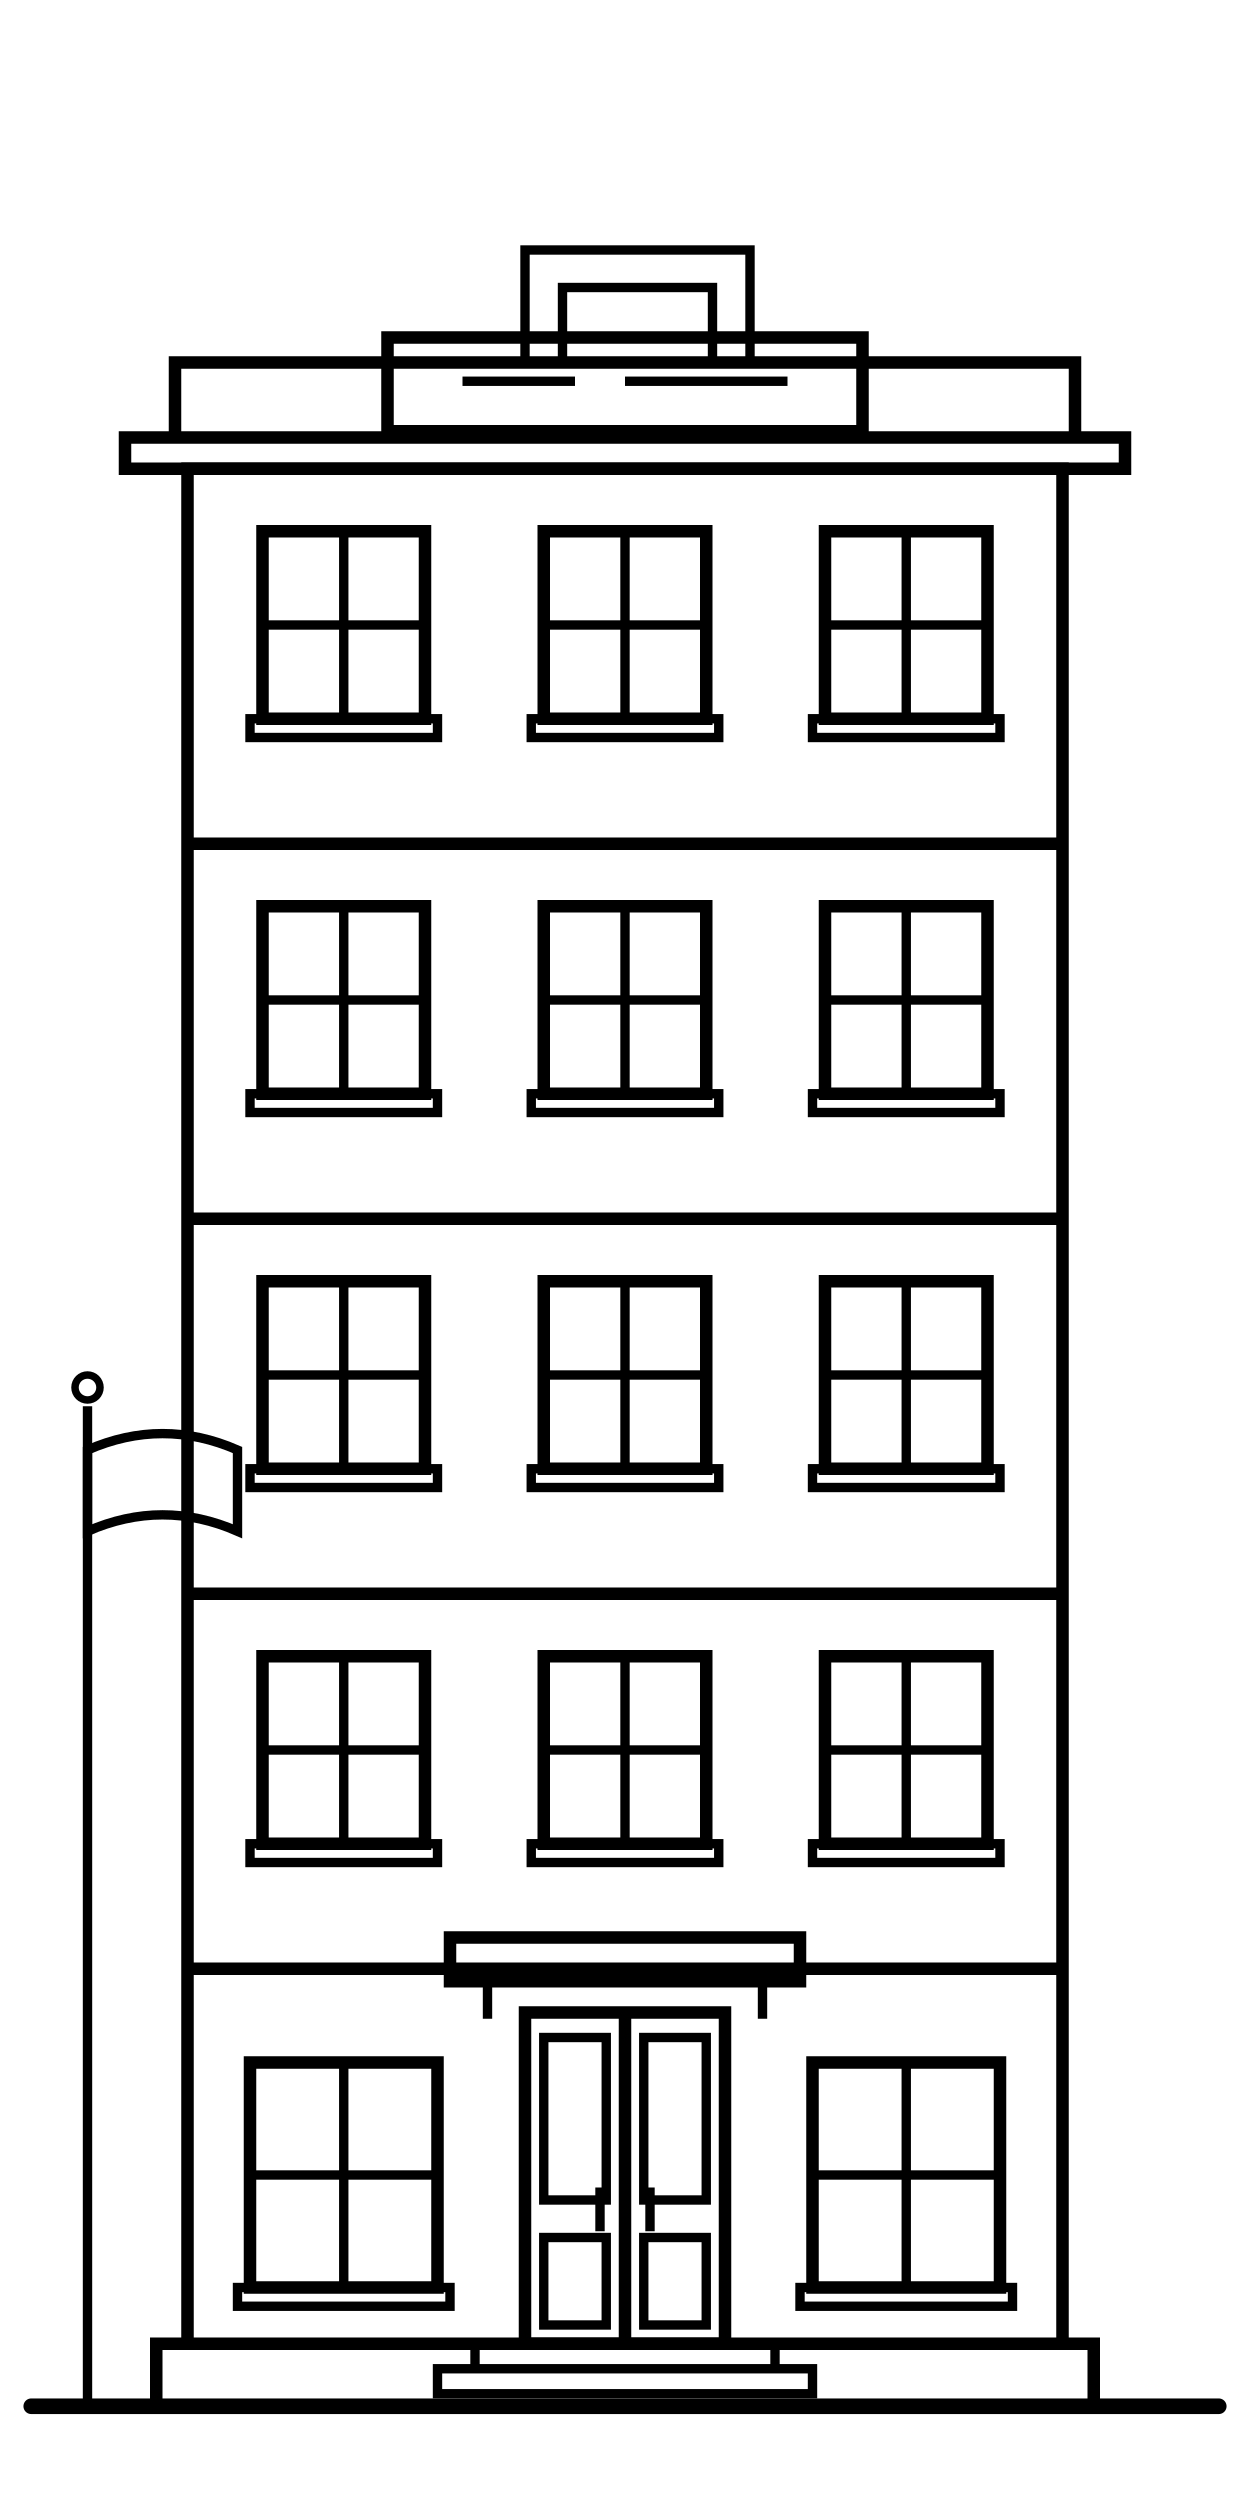
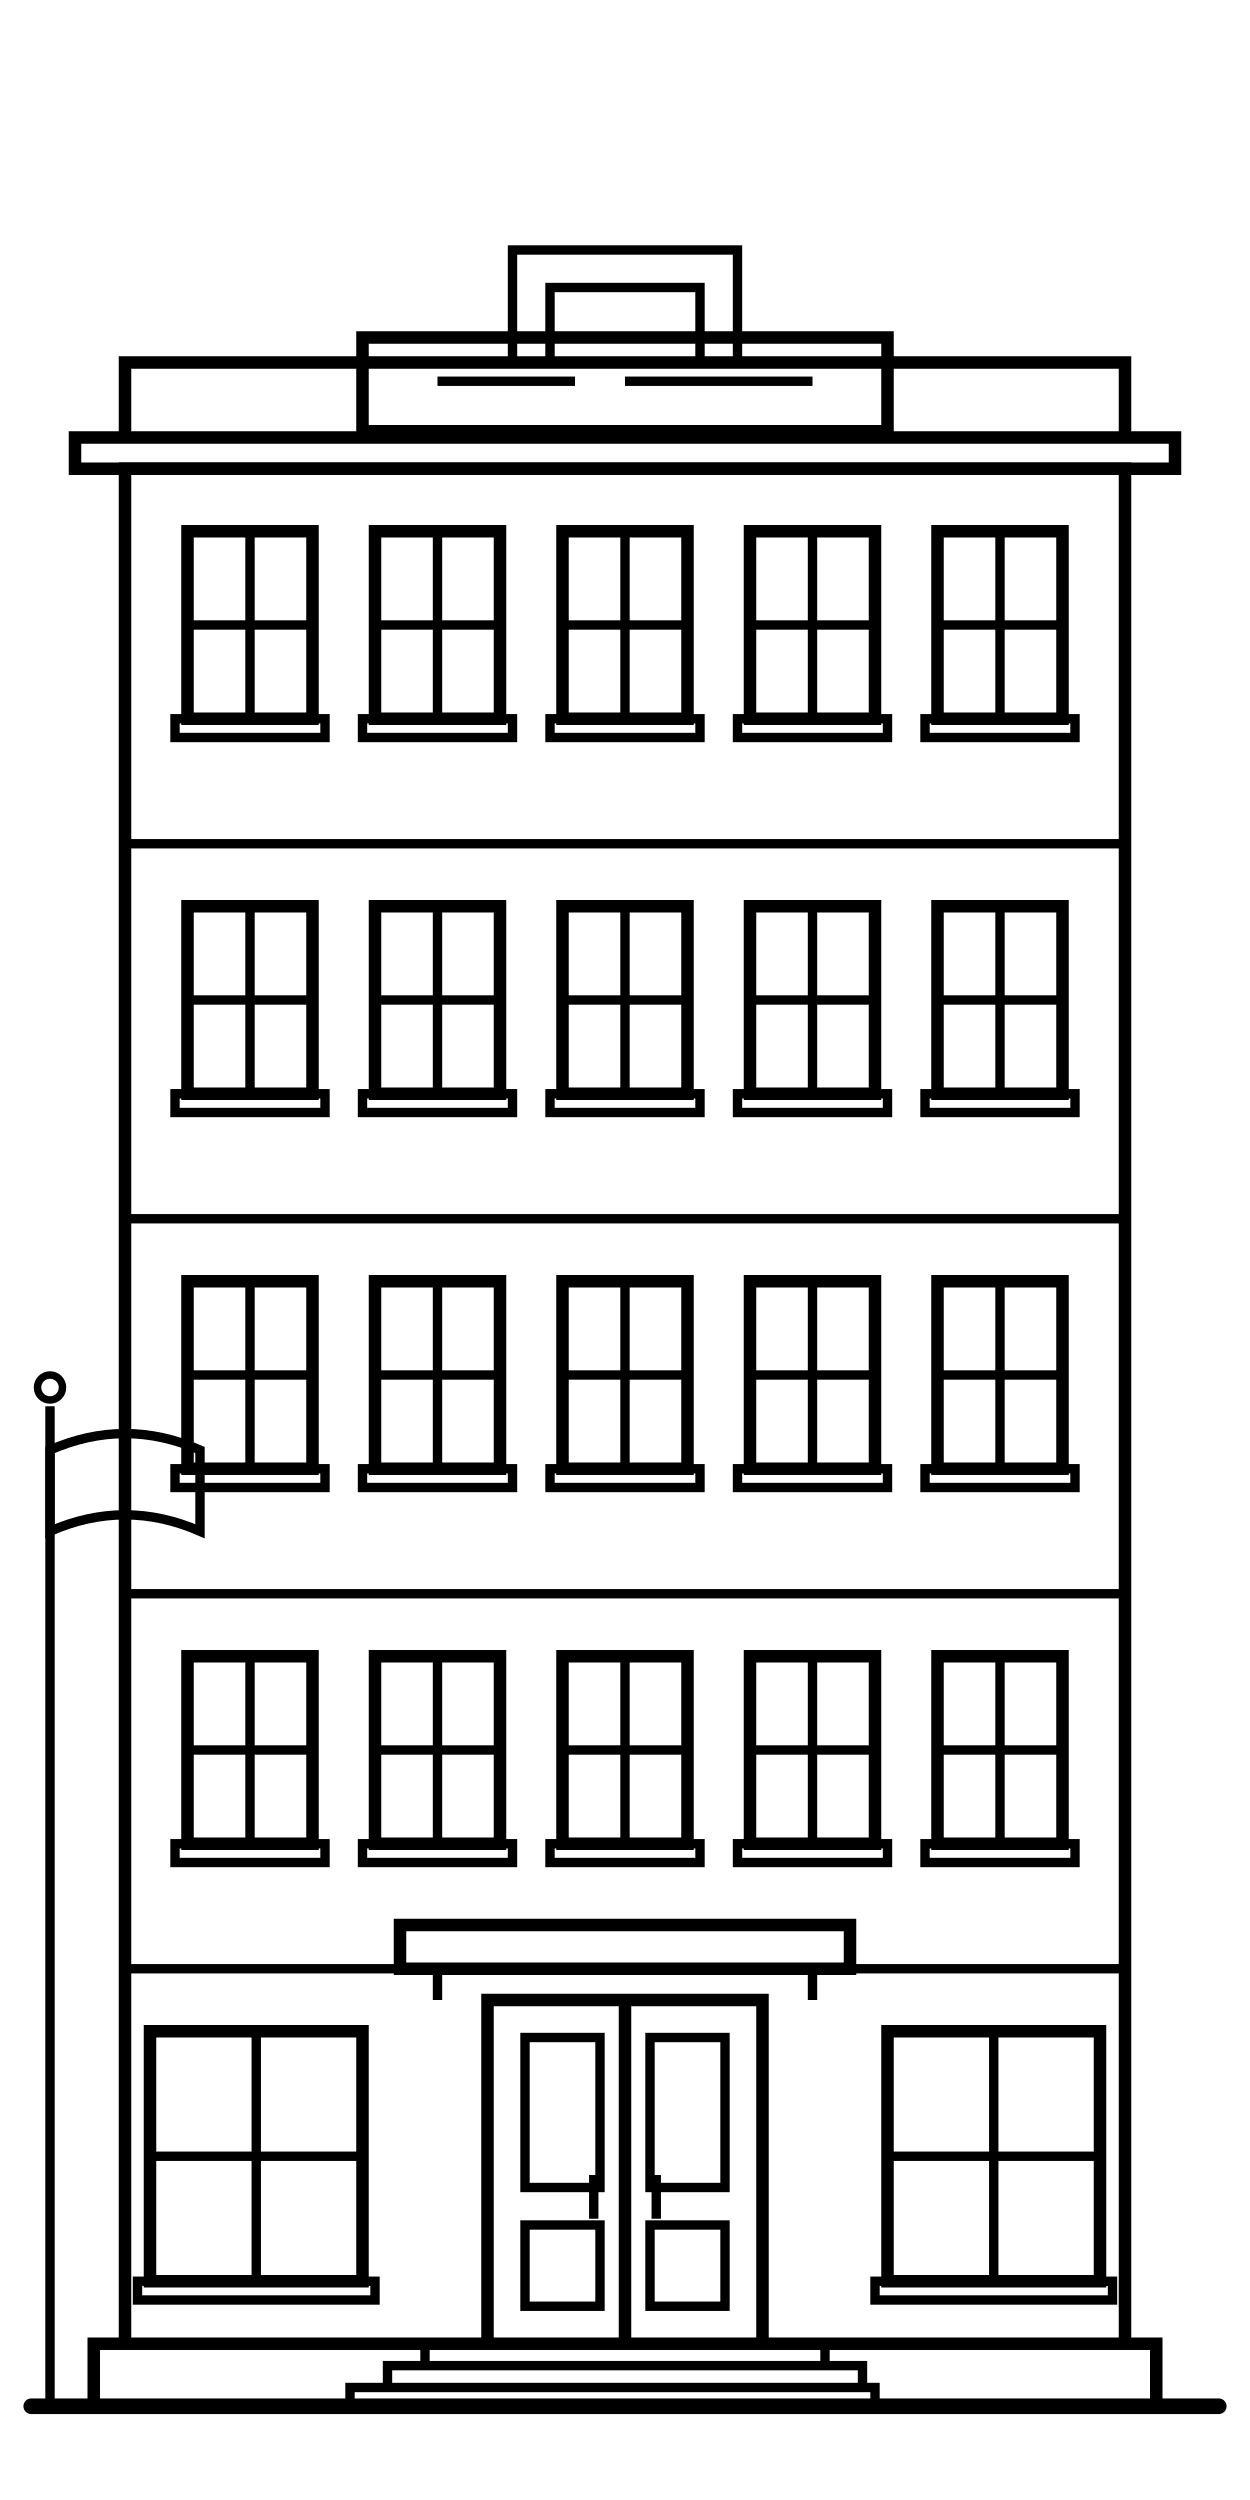
<svg xmlns="http://www.w3.org/2000/svg" viewBox="0 0 200 400">
  <path stroke="#000" stroke-linecap="round" stroke-width="2.5" d="M5 385h190" />
-   <path fill="none" stroke="#000" stroke-width="2" d="M25 375h150v10H25zM30 315h140v60H30zM30 255h140v60H30zM30 195h140v60H30zM30 135h140v60H30zM30 75h140v60H30z" />
-   <path stroke="#000" stroke-width="1.5" d="M30 315h140M30 255h140M30 195h140M30 135h140" />
-   <path fill="none" stroke="#000" stroke-width="2" d="M20 70h160v5H20zM28 58h144v12H28z" />
-   <path fill="none" stroke="#000" stroke-width="1.5" d="M84 40h36v18H84zM90 46h24v12H90z" />
-   <circle cx="14" cy="222" r="2" fill="none" stroke="#000" stroke-width="1.2" />
-   <path stroke="#000" stroke-width="1.5" d="M14 225v160" />
-   <path fill="none" stroke="#000" stroke-width="1.5" d="M14 232c8-3.5 16-3.5 24 0v13c-8-3.5-16-3.5-24 0z" />
-   <path fill="none" stroke="#000" stroke-width="2" d="M62 54h76v15H62z" />
-   <path stroke="#000" stroke-width="1.5" d="M74 61h18M100 61h26" />
-   <path fill="none" stroke="#000" stroke-width="2" d="M72 310h56v7H72z" />
-   <path stroke="#000" stroke-width="1.5" d="M78 317v6M122 317v6" />
-   <path fill="none" stroke="#000" stroke-width="2" d="M84 322h32v53H84zM100 322v53" />
-   <path fill="none" stroke="#000" stroke-width="1.5" d="M87 326h10v26H87zM103 326h10v26H103zM87 358h10v14H87zM103 358h10v14H103z" />
-   <path stroke="#000" stroke-width="1.5" d="M96 350v7M104 350v7" />
-   <path fill="none" stroke="#000" stroke-width="1.5" d="M76 375h48v4H76zM70 379h60v4H70z" />
-   <path fill="none" stroke="#000" stroke-width="2" d="M40 330h30v36H40zM130 330h30v36H130z" />
-   <path fill="none" stroke="#000" stroke-width="1.5" d="M55 330v36M40 348h30M145 330v36M130 348h30M38 366h34v3H38zM128 366h34v3H128z" />
-   <path fill="none" stroke="#000" stroke-width="2" d="M42 265h26v30H42zM87 265h26v30H87zM132 265h26v30H132z" />
-   <path fill="none" stroke="#000" stroke-width="1.5" d="M55 265v30M42 280h26M100 265v30M87 280h26M145 265v30M132 280h26M40 295h30v3H40zM85 295h30v3H85zM130 295h30v3H130z" />
-   <path fill="none" stroke="#000" stroke-width="2" d="M42 205h26v30H42zM87 205h26v30H87zM132 205h26v30H132z" />
-   <path fill="none" stroke="#000" stroke-width="1.5" d="M55 205v30M42 220h26M100 205v30M87 220h26M145 205v30M132 220h26M40 235h30v3H40zM85 235h30v3H85zM130 235h30v3H130z" />
-   <path fill="none" stroke="#000" stroke-width="2" d="M42 145h26v30H42zM87 145h26v30H87zM132 145h26v30H132z" />
-   <path fill="none" stroke="#000" stroke-width="1.5" d="M55 145v30M42 160h26M100 145v30M87 160h26M145 145v30M132 160h26M40 175h30v3H40zM85 175h30v3H85zM130 175h30v3H130z" />
-   <path fill="none" stroke="#000" stroke-width="2" d="M42 85h26v30H42zM87 85h26v30H87zM132 85h26v30H132z" />
-   <path fill="none" stroke="#000" stroke-width="1.5" d="M55 85v30M42 100h26M100 85v30M87 100h26M145 85v30M132 100h26M40 115h30v3H40zM85 115h30v3H85zM130 115h30v3H130z" />
+   <path fill="none" stroke="#000" stroke-width="2" d="M15 385h170v-10H15zM20 375h160V75H20z" />
+   <path stroke="#000" stroke-width="1.5" d="M20 135h160M20 195h160M20 255h160M20 315h160" />
+   <path fill="none" stroke="#000" stroke-width="2" d="M12 70h176v5H12zM20 58h160v12H20z" />
+   <path fill="none" stroke="#000" stroke-width="1.5" d="M82 40h36v18H82zM88 46h24v12H88z" />
+   <path fill="none" stroke="#000" stroke-width="2" d="M58 54h84v15H58z" />
+   <path stroke="#000" stroke-width="1.5" d="M70 61h22M100 61h30" />
+   <circle cx="8" cy="222" r="2" fill="none" stroke="#000" stroke-width="1.2" />
+   <path stroke="#000" stroke-width="1.5" d="M8 225v160" />
+   <path fill="none" stroke="#000" stroke-width="1.5" d="M8 232c8-3.5 16-3.5 24 0v13c-8-3.5-16-3.5-24 0z" />
+   <path fill="none" stroke="#000" stroke-width="2" d="M64 308h72v7H64z" />
+   <path stroke="#000" stroke-width="1.5" d="M70 315v5M130 315v5" />
+   <path fill="none" stroke="#000" stroke-width="2" d="M78 375v-55h44v55M100 320v55" />
+   <path fill="none" stroke="#000" stroke-width="1.5" d="M84 326h12v24H84zM104 326h12v24H104zM84 356h12v13H84zM104 356h12v13H104z" />
+   <path stroke="#000" stroke-width="1.5" d="M95 348v7M105 348v7" />
+   <path fill="none" stroke="#000" stroke-width="1.5" d="M68 375h64v3.5H68zM62 378.5h76v3.5H62zM56 382h84v3H56z" />
+   <path fill="none" stroke="#000" stroke-width="2" d="M24 325h34v40H24zM142 325h34v40H142z" />
+   <path fill="none" stroke="#000" stroke-width="1.5" d="M41 325v40M24 345h34M159 325v40M142 345h34M22 365h38v3H22zM140 365h38v3H140z" />
+   <path fill="none" stroke="#000" stroke-width="2" d="M30 85h20v30H30zM60 85h20v30H60zM90 85h20v30H90zM120 85h20v30H120zM150 85h20v30H150zM30 145h20v30H30zM60 145h20v30H60zM90 145h20v30H90zM120 145h20v30H120zM150 145h20v30H150zM30 205h20v30H30zM60 205h20v30H60zM90 205h20v30H90zM120 205h20v30H120zM150 205h20v30H150zM30 265h20v30H30zM60 265h20v30H60zM90 265h20v30H90zM120 265h20v30H120zM150 265h20v30H150z" />
+   <path fill="none" stroke="#000" stroke-width="1.5" d="M40 85v30M30 100h20M70 85v30M60 100h20M100 85v30M90 100h20M130 85v30M120 100h20M160 85v30M150 100h20M28 115h24v3H28zM58 115h24v3H58zM88 115h24v3H88zM118 115h24v3H118zM148 115h24v3H148zM40 145v30M30 160h20M70 145v30M60 160h20M100 145v30M90 160h20M130 145v30M120 160h20M160 145v30M150 160h20M28 175h24v3H28zM58 175h24v3H58zM88 175h24v3H88zM118 175h24v3H118zM148 175h24v3H148zM40 205v30M30 220h20M70 205v30M60 220h20M100 205v30M90 220h20M130 205v30M120 220h20M160 205v30M150 220h20M28 235h24v3H28zM58 235h24v3H58zM88 235h24v3H88zM118 235h24v3H118zM148 235h24v3H148zM40 265v30M30 280h20M70 265v30M60 280h20M100 265v30M90 280h20M130 265v30M120 280h20M160 265v30M150 280h20M28 295h24v3H28zM58 295h24v3H58zM88 295h24v3H88zM118 295h24v3H118zM148 295h24v3H148z" />
</svg>
